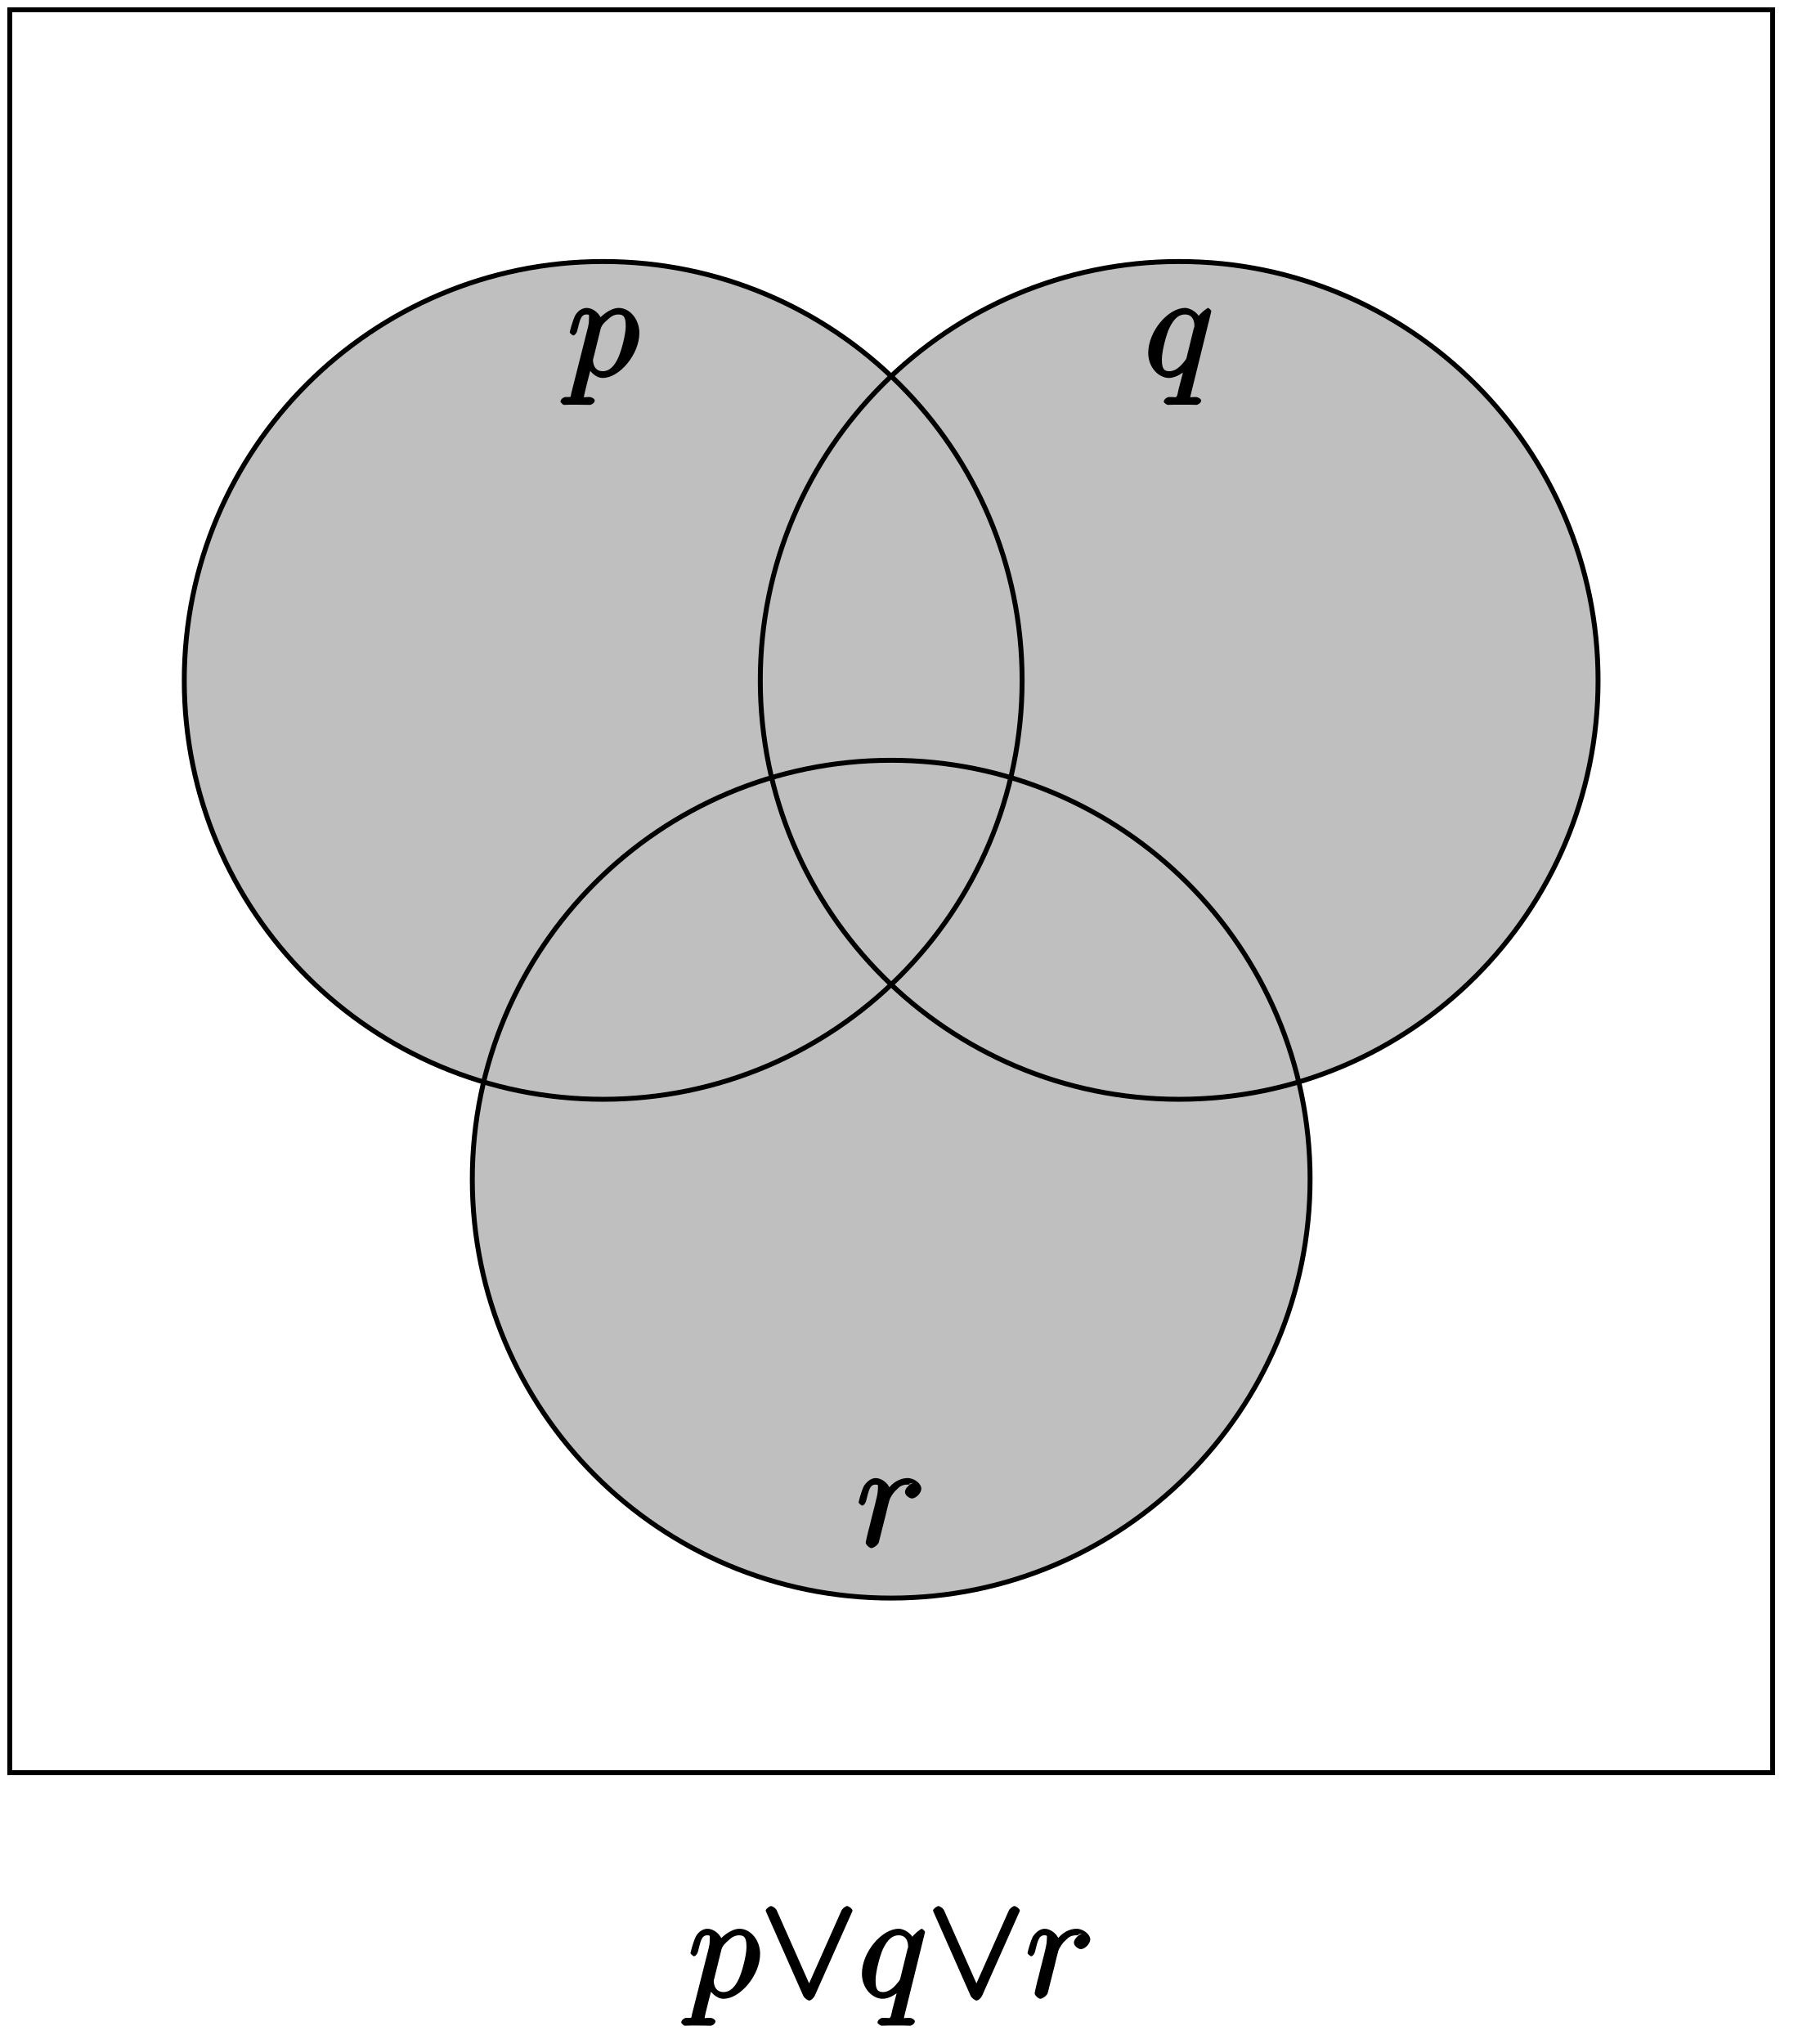
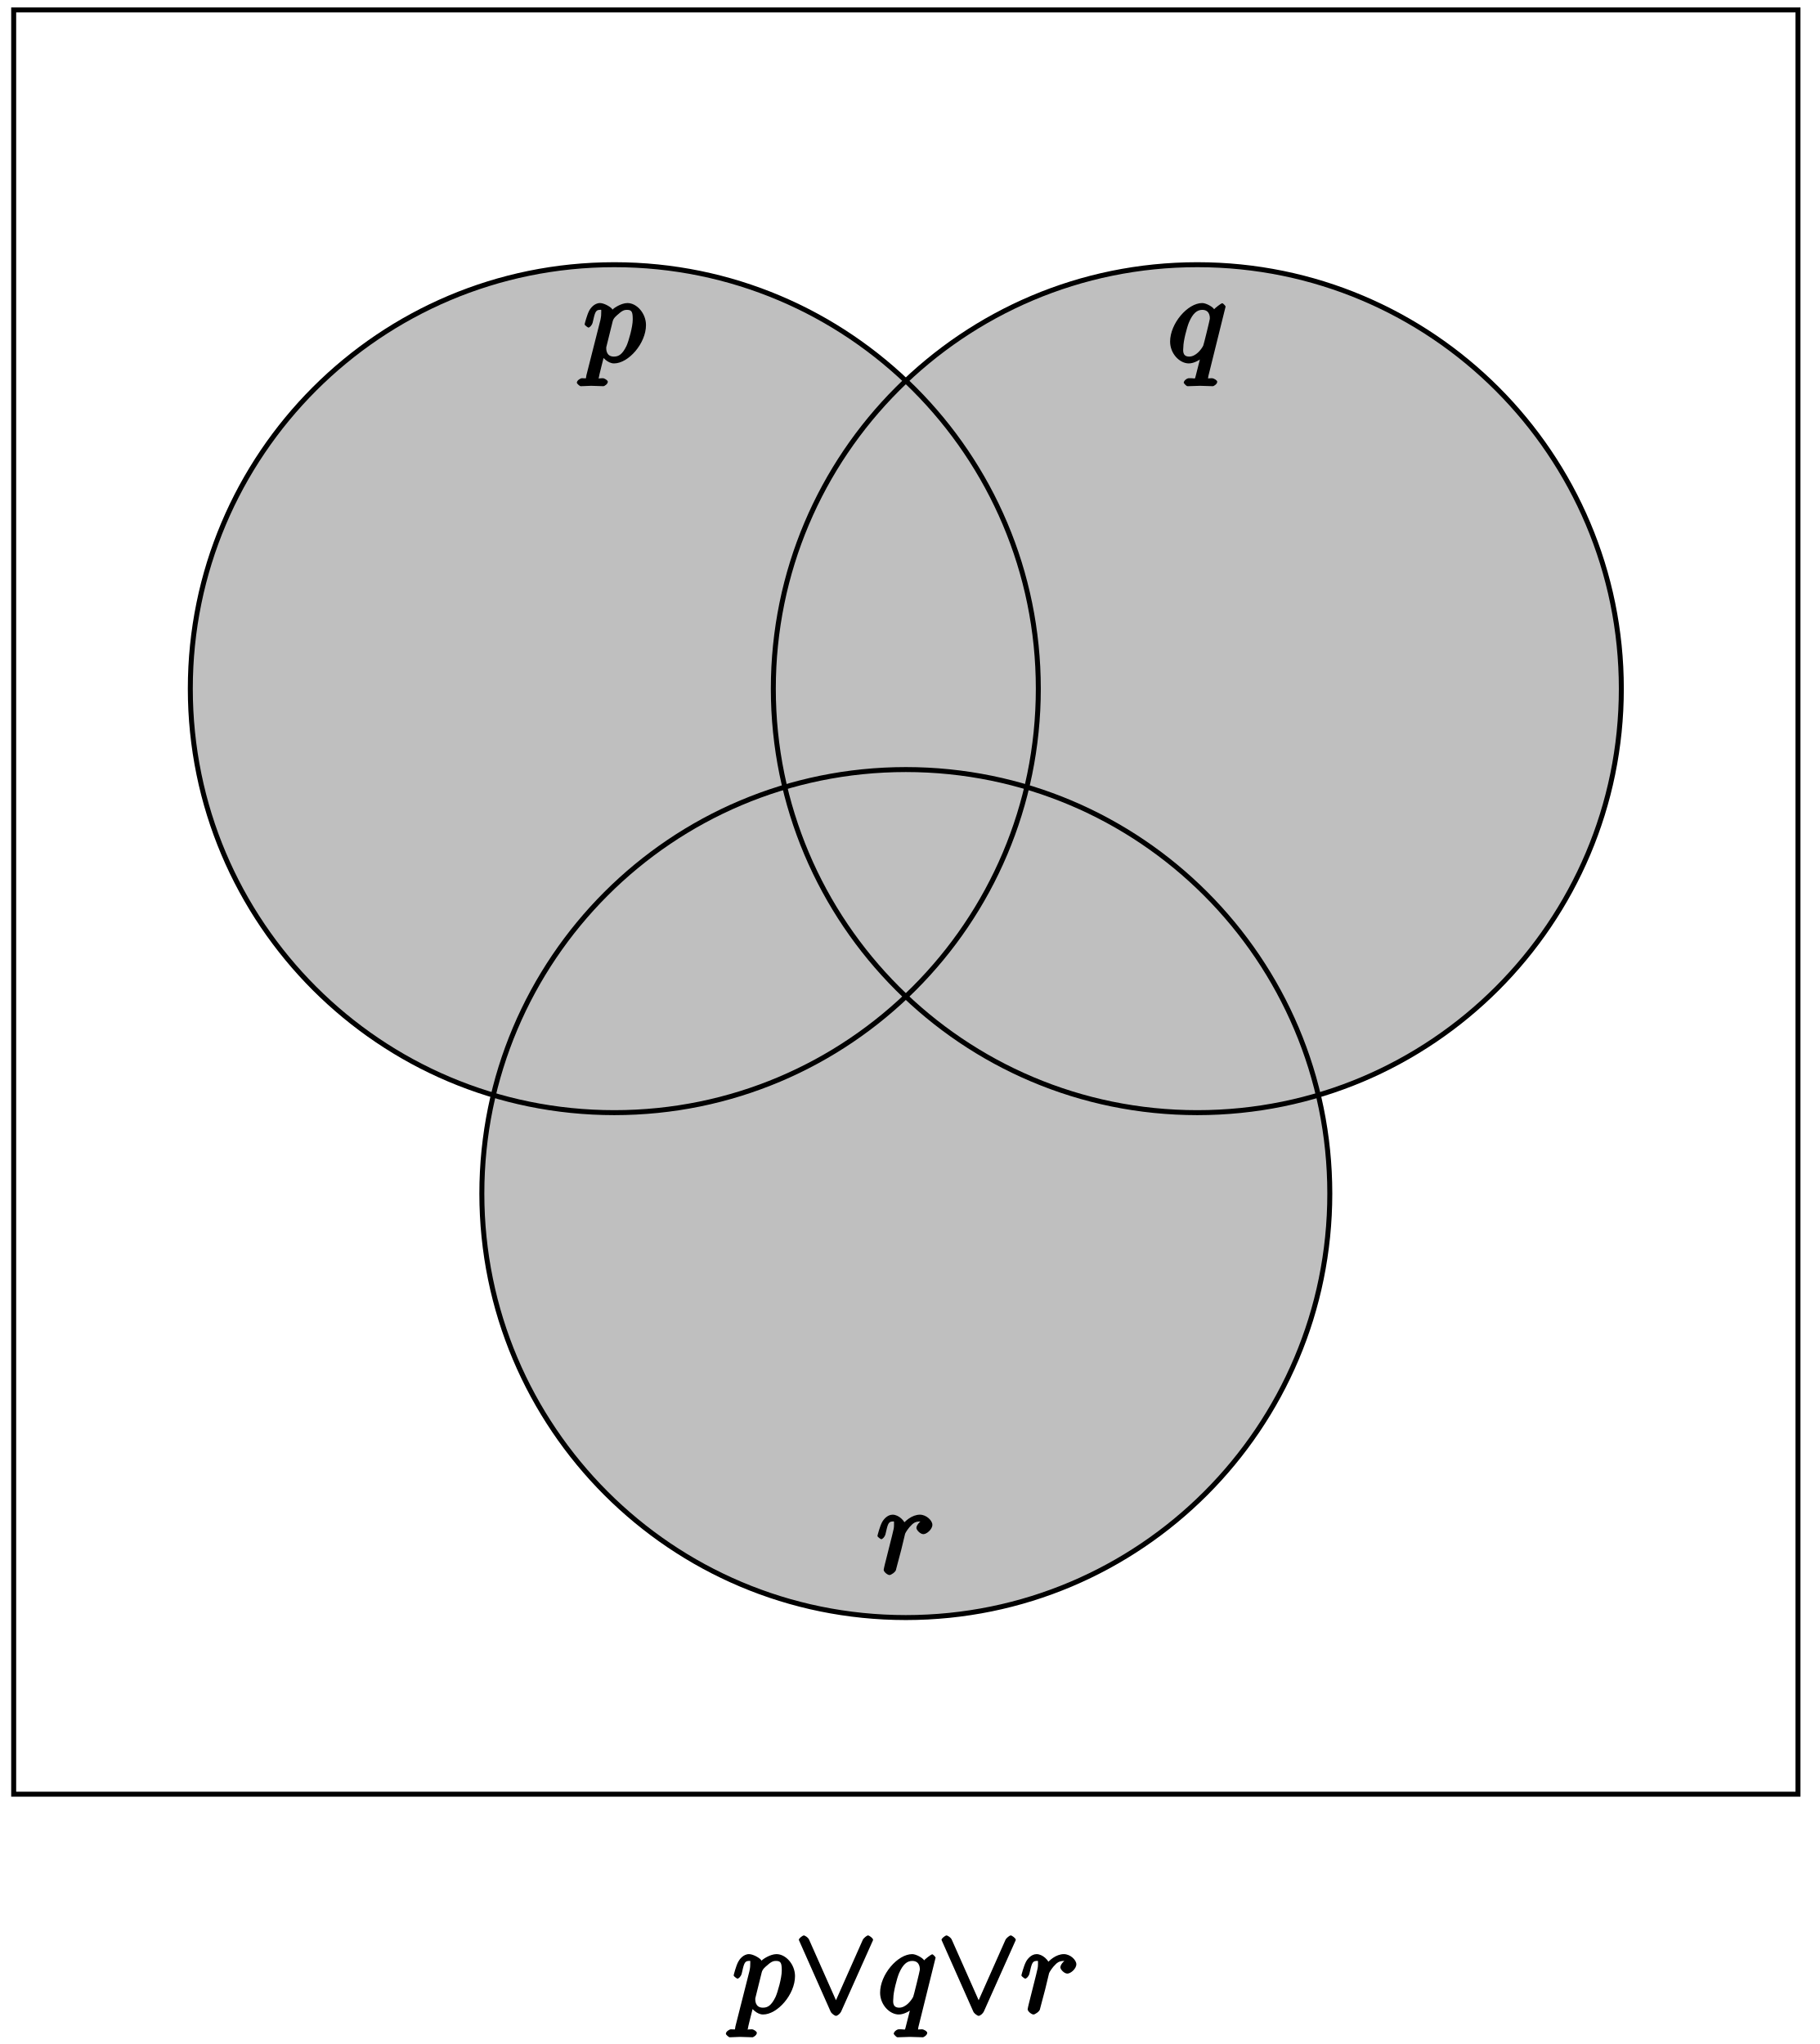
- <svg xmlns="http://www.w3.org/2000/svg" xmlns:xlink="http://www.w3.org/1999/xlink" width="146pt" height="166pt" viewBox="0 0 146 166" version="1.1">
+ <svg xmlns="http://www.w3.org/2000/svg" xmlns:xlink="http://www.w3.org/1999/xlink" width="146pt" height="164pt" viewBox="0 0 146 164" version="1.1">
  <defs>
    <g>
      <symbol overflow="visible" id="glyph0-0">
        <path style="stroke:none;" d="" />
      </symbol>
      <symbol overflow="visible" id="glyph0-1">
-         <path style="stroke:none;" d="M 0.344 1.375 C 0.266 1.734 0.375 1.672 -0.109 1.672 C -0.25 1.672 -0.531 1.828 -0.531 2.062 C -0.531 2.078 -0.359 2.312 -0.234 2.312 C -0.078 2.312 0.094 2.297 0.25 2.297 L 0.766 2.297 C 1.016 2.297 1.625 2.312 1.875 2.312 C 1.953 2.312 2.25 2.172 2.25 1.953 C 2.25 1.828 2.016 1.672 1.812 1.672 C 1.25 1.672 1.375 1.75 1.375 1.656 C 1.375 1.5 1.906 -0.547 1.984 -0.828 L 1.656 -0.828 C 1.797 -0.484 2.281 0.125 2.906 0.125 C 4.25 0.125 5.875 -1.781 5.875 -3.531 C 5.875 -4.641 5.094 -5.562 4.203 -5.562 C 3.438 -5.562 2.672 -4.781 2.531 -4.609 L 2.812 -4.5 C 2.719 -5.109 2.094 -5.562 1.609 -5.562 C 1.266 -5.562 0.875 -5.359 0.641 -4.906 C 0.438 -4.469 0.219 -3.641 0.219 -3.578 C 0.219 -3.531 0.438 -3.328 0.516 -3.328 C 0.609 -3.328 0.781 -3.484 0.844 -3.766 C 1.031 -4.469 1.094 -5.031 1.578 -5.031 C 1.859 -5.031 1.781 -4.984 1.781 -4.625 C 1.781 -4.344 1.75 -4.219 1.703 -4 Z M 2.734 -3.875 C 2.828 -4.203 3.109 -4.453 3.297 -4.609 C 3.438 -4.734 3.719 -5.031 4.172 -5.031 C 4.703 -5.031 4.766 -4.656 4.766 -4.031 C 4.766 -3.453 4.438 -2.109 4.141 -1.484 C 3.844 -0.844 3.453 -0.422 2.906 -0.422 C 2.094 -0.422 2.109 -1.297 2.109 -1.344 C 2.109 -1.375 2.141 -1.469 2.156 -1.531 Z M 2.734 -3.875 " />
+         <path style="stroke:none;" d="M 0.266 1.062 C 0.188 1.391 0.344 1.297 -0.094 1.297 C -0.203 1.297 -0.5 1.469 -0.5 1.656 C -0.5 1.734 -0.266 1.938 -0.188 1.938 C 0.078 1.938 0.375 1.906 0.641 1.906 C 0.984 1.906 1.312 1.938 1.641 1.938 C 1.688 1.938 1.984 1.781 1.984 1.578 C 1.984 1.469 1.719 1.297 1.578 1.297 C 1.078 1.297 1.25 1.391 1.25 1.312 C 1.25 1.188 1.672 -0.438 1.734 -0.688 L 1.391 -0.688 C 1.516 -0.406 1.969 0.109 2.484 0.109 C 3.641 0.109 5.047 -1.5 5.047 -2.969 C 5.047 -3.906 4.312 -4.734 3.562 -4.734 C 3.062 -4.734 2.453 -4.328 2.359 -4.203 C 2.328 -4.359 1.719 -4.734 1.359 -4.734 C 0.891 -4.734 0.578 -4.297 0.484 -4.109 C 0.312 -3.781 0.125 -3.062 0.125 -3.031 C 0.125 -2.938 0.406 -2.766 0.422 -2.766 C 0.531 -2.766 0.703 -2.938 0.766 -3.156 C 0.938 -3.875 0.969 -4.188 1.328 -4.188 C 1.5 -4.188 1.453 -4.266 1.453 -3.891 C 1.453 -3.656 1.422 -3.547 1.391 -3.375 Z M 2.375 -3.266 C 2.438 -3.531 2.656 -3.703 2.844 -3.859 C 3.188 -4.172 3.359 -4.188 3.531 -4.188 C 3.922 -4.188 3.984 -4 3.984 -3.406 C 3.984 -2.828 3.656 -1.672 3.484 -1.297 C 3.141 -0.594 2.844 -0.438 2.469 -0.438 C 1.812 -0.438 1.859 -1.094 1.859 -1.156 C 1.859 -1.172 1.859 -1.203 1.891 -1.312 Z M 2.375 -3.266 " />
      </symbol>
      <symbol overflow="visible" id="glyph0-2">
-         <path style="stroke:none;" d="M 5.422 -5.297 C 5.422 -5.359 5.219 -5.562 5.156 -5.562 C 5.062 -5.562 4.484 -5.078 4.391 -4.906 C 4.312 -5.094 3.797 -5.562 3.281 -5.562 C 1.922 -5.562 0.297 -3.672 0.297 -1.906 C 0.297 -0.719 1.156 0.125 1.969 0.125 C 2.609 0.125 3.234 -0.391 3.375 -0.547 L 3.219 -0.719 L 2.766 1.031 L 2.672 1.453 C 2.562 1.812 2.547 1.656 1.984 1.672 C 1.859 1.672 1.562 1.828 1.562 2.062 C 1.562 2.141 1.812 2.312 1.891 2.312 C 2.062 2.312 2.266 2.297 2.438 2.297 L 3.656 2.297 C 3.844 2.297 4.047 2.312 4.219 2.312 C 4.297 2.312 4.594 2.172 4.594 1.953 C 4.594 1.828 4.344 1.672 4.156 1.672 C 3.594 1.672 3.719 1.75 3.719 1.656 C 3.719 1.594 3.734 1.578 3.766 1.422 Z M 3.422 -1.562 C 3.359 -1.359 3.406 -1.453 3.234 -1.219 C 2.969 -0.891 2.562 -0.422 2.016 -0.422 C 1.516 -0.422 1.406 -0.703 1.406 -1.406 C 1.406 -2.062 1.766 -3.406 2 -3.906 C 2.406 -4.75 2.812 -5.031 3.281 -5.031 C 4.062 -5.031 4.047 -4.203 4.047 -4.094 C 4.047 -4.094 4.062 -4.047 4 -3.922 Z M 3.422 -1.562 " />
+         <path style="stroke:none;" d="M 4.672 -4.453 C 4.672 -4.5 4.469 -4.719 4.406 -4.719 C 4.297 -4.719 3.766 -4.281 3.75 -4.234 C 3.672 -4.406 3.125 -4.734 2.797 -4.734 C 1.625 -4.734 0.219 -3.094 0.219 -1.641 C 0.219 -0.672 0.984 0.109 1.719 0.109 C 2.141 0.109 2.656 -0.172 3.016 -0.531 L 2.719 -0.641 C 2.625 -0.297 2.297 1.047 2.266 1.141 C 2.188 1.422 2.281 1.281 1.719 1.297 C 1.594 1.297 1.312 1.469 1.312 1.672 C 1.312 1.672 1.5 1.938 1.625 1.938 C 1.938 1.938 2.297 1.906 2.625 1.906 C 2.953 1.906 3.312 1.938 3.656 1.938 C 3.703 1.938 4 1.781 4 1.578 C 4 1.469 3.734 1.297 3.562 1.297 C 3.094 1.297 3.266 1.391 3.266 1.312 C 3.266 1.234 3.281 1.172 3.297 1.094 Z M 1.75 -0.438 C 1.141 -0.438 1.281 -1.031 1.281 -1.203 C 1.281 -1.688 1.562 -2.766 1.734 -3.188 C 2.047 -3.922 2.391 -4.188 2.797 -4.188 C 3.453 -4.188 3.406 -3.531 3.406 -3.469 C 3.406 -3.406 2.906 -1.344 2.875 -1.312 C 2.734 -1.031 2.297 -0.438 1.75 -0.438 Z M 1.75 -0.438 " />
      </symbol>
      <symbol overflow="visible" id="glyph0-3">
-         <path style="stroke:none;" d="M 4.656 -5.188 C 4.281 -5.109 3.922 -4.703 3.922 -4.438 C 3.922 -4.141 4.312 -3.906 4.484 -3.906 C 4.812 -3.906 5.25 -4.344 5.25 -4.703 C 5.25 -5.078 4.719 -5.562 4.125 -5.562 C 3.641 -5.562 2.969 -5.312 2.469 -4.578 L 2.75 -4.469 C 2.672 -5.109 2.031 -5.562 1.547 -5.562 C 1.094 -5.562 0.734 -5.156 0.578 -4.906 C 0.328 -4.359 0.156 -3.641 0.156 -3.578 C 0.156 -3.531 0.375 -3.328 0.453 -3.328 C 0.547 -3.328 0.719 -3.484 0.781 -3.766 C 0.969 -4.484 1.047 -5.031 1.516 -5.031 C 1.812 -5.031 1.719 -4.969 1.719 -4.625 C 1.719 -4.359 1.609 -3.891 1.516 -3.531 L 1.188 -2.234 C 1.141 -2.016 1 -1.469 0.938 -1.25 C 0.859 -0.938 0.734 -0.375 0.734 -0.328 C 0.734 -0.156 1.031 0.125 1.203 0.125 C 1.344 0.125 1.719 -0.109 1.797 -0.344 C 1.828 -0.438 2.266 -2.25 2.344 -2.516 C 2.406 -2.781 2.469 -3.031 2.531 -3.297 C 2.578 -3.469 2.625 -3.656 2.672 -3.812 C 2.703 -3.922 2.969 -4.406 3.281 -4.656 C 3.422 -4.797 3.625 -5.031 4.109 -5.031 C 4.297 -5.031 4.375 -5.031 4.266 -5.109 Z M 4.656 -5.188 " />
+         <path style="stroke:none;" d="M 0.703 -0.75 C 0.672 -0.594 0.609 -0.375 0.609 -0.312 C 0.609 -0.141 0.922 0.109 1.078 0.109 C 1.203 0.109 1.547 -0.125 1.594 -0.297 C 1.578 -0.266 1.969 -1.719 2.016 -1.906 C 2.094 -2.234 2.266 -2.938 2.328 -3.203 C 2.375 -3.328 2.609 -3.688 2.844 -3.906 C 2.922 -3.984 3.094 -4.188 3.516 -4.188 C 3.781 -4.188 3.922 -4.062 3.938 -4.062 L 3.938 -4.391 C 3.641 -4.344 3.234 -3.938 3.234 -3.672 C 3.234 -3.516 3.531 -3.172 3.797 -3.172 C 4.062 -3.172 4.516 -3.562 4.516 -3.922 C 4.516 -4.266 4.031 -4.734 3.516 -4.734 C 2.875 -4.734 2.297 -4.203 2.109 -3.922 L 2.406 -3.797 C 2.328 -4.25 1.797 -4.734 1.328 -4.734 C 0.875 -4.734 0.562 -4.297 0.469 -4.109 C 0.297 -3.781 0.109 -3.062 0.109 -3.031 C 0.109 -2.938 0.391 -2.766 0.406 -2.766 C 0.516 -2.766 0.688 -2.938 0.75 -3.156 C 0.922 -3.875 0.953 -4.188 1.312 -4.188 C 1.469 -4.188 1.438 -4.266 1.438 -3.891 C 1.438 -3.672 1.406 -3.562 1.281 -3.047 Z M 0.703 -0.75 " />
      </symbol>
      <symbol overflow="visible" id="glyph1-0">
        <path style="stroke:none;" d="" />
      </symbol>
      <symbol overflow="visible" id="glyph1-1">
-         <path style="stroke:none;" d="M 7.406 -6.797 C 7.484 -6.953 7.5 -6.984 7.5 -7.047 C 7.5 -7.172 7.203 -7.406 7.062 -7.406 C 6.938 -7.406 6.672 -7.203 6.594 -7.016 L 3.781 -0.688 L 4.172 -0.688 L 1.359 -7.031 C 1.266 -7.25 0.984 -7.406 0.891 -7.406 C 0.766 -7.406 0.453 -7.172 0.453 -7.047 C 0.453 -7.016 0.516 -6.891 0.438 -7.047 L 3.5 -0.125 C 3.594 0.078 3.875 0.266 3.984 0.266 C 4.141 0.266 4.359 0.047 4.438 -0.125 Z M 7.406 -6.797 " />
+         <path style="stroke:none;" d="M 6.219 -5.688 C 6.281 -5.828 6.297 -5.844 6.297 -5.891 C 6.297 -6 6 -6.234 5.891 -6.234 C 5.797 -6.234 5.531 -6.016 5.469 -5.875 L 3.125 -0.594 L 3.516 -0.594 L 1.172 -5.875 C 1.094 -6.078 0.812 -6.234 0.75 -6.234 C 0.641 -6.234 0.344 -6 0.344 -5.891 C 0.344 -5.875 0.406 -5.766 0.312 -5.938 L 2.891 -0.125 C 2.969 0.047 3.234 0.219 3.312 0.219 C 3.453 0.219 3.672 0.016 3.734 -0.125 Z M 6.219 -5.688 " />
      </symbol>
    </g>
  </defs>
  <g id="surface1">
-     <path style=" stroke:none;fill-rule:nonzero;fill:rgb(75%,75%,75%);fill-opacity:1;" d="M 83.004 55.258 C 83.004 36.469 67.773 21.238 48.984 21.238 C 30.195 21.238 14.965 36.469 14.965 55.258 C 14.965 74.047 30.195 89.277 48.984 89.277 C 67.773 89.277 83.004 74.047 83.004 55.258 Z M 83.004 55.258 " />
-     <path style=" stroke:none;fill-rule:nonzero;fill:rgb(75%,75%,75%);fill-opacity:1;" d="M 129.777 55.258 C 129.777 36.469 114.547 21.238 95.758 21.238 C 76.973 21.238 61.742 36.469 61.742 55.258 C 61.742 74.047 76.973 89.277 95.758 89.277 C 114.547 89.277 129.777 74.047 129.777 55.258 Z M 129.777 55.258 " />
-     <path style=" stroke:none;fill-rule:nonzero;fill:rgb(75%,75%,75%);fill-opacity:1;" d="M 106.391 95.766 C 106.391 76.977 91.16 61.746 72.371 61.746 C 53.586 61.746 38.355 76.977 38.355 95.766 C 38.355 114.555 53.586 129.785 72.371 129.785 C 91.16 129.785 106.391 114.555 106.391 95.766 Z M 106.391 95.766 " />
-     <path style="fill:none;stroke-width:0.399;stroke-linecap:butt;stroke-linejoin:miter;stroke:rgb(0%,0%,0%);stroke-opacity:1;stroke-miterlimit:10;" d="M 0.001 -0.002 L 0.001 143.151 L 143.152 143.151 L 143.152 -0.002 Z M 0.001 -0.002 " transform="matrix(1.00006,0,0,-1.00008,0.792168,143.9593)" />
-     <path style="fill:none;stroke-width:0.399;stroke-linecap:butt;stroke-linejoin:miter;stroke:rgb(0%,0%,0%);stroke-opacity:1;stroke-miterlimit:10;" d="M 82.207 88.694 C 82.207 107.482 66.977 122.711 48.189 122.711 C 29.401 122.711 14.172 107.482 14.172 88.694 C 14.172 69.907 29.401 54.678 48.189 54.678 C 66.977 54.678 82.207 69.907 82.207 88.694 Z M 82.207 88.694 " transform="matrix(1.00006,0,0,-1.00008,0.792168,143.9593)" />
-     <path style="fill:none;stroke-width:0.399;stroke-linecap:butt;stroke-linejoin:miter;stroke:rgb(0%,0%,0%);stroke-opacity:1;stroke-miterlimit:10;" d="M 128.977 88.694 C 128.977 107.482 113.748 122.711 94.96 122.711 C 76.176 122.711 60.946 107.482 60.946 88.694 C 60.946 69.907 76.176 54.678 94.96 54.678 C 113.748 54.678 128.977 69.907 128.977 88.694 Z M 128.977 88.694 " transform="matrix(1.00006,0,0,-1.00008,0.792168,143.9593)" />
-     <path style="fill:none;stroke-width:0.399;stroke-linecap:butt;stroke-linejoin:miter;stroke:rgb(0%,0%,0%);stroke-opacity:1;stroke-miterlimit:10;" d="M 105.592 48.19 C 105.592 66.977 90.363 82.207 71.575 82.207 C 52.791 82.207 37.561 66.977 37.561 48.19 C 37.561 29.402 52.791 14.173 71.575 14.173 C 90.363 14.173 105.592 29.402 105.592 48.19 Z M 105.592 48.19 " transform="matrix(1.00006,0,0,-1.00008,0.792168,143.9593)" />
+     <path style=" stroke:none;fill-rule:nonzero;fill:rgb(75%,75%,75%);fill-opacity:1;" d="M 83.309 55.258 C 83.309 36.469 68.078 21.238 49.289 21.238 C 30.5 21.238 15.27 36.469 15.27 55.258 C 15.27 74.043 30.5 89.273 49.289 89.273 C 68.078 89.273 83.309 74.043 83.309 55.258 Z M 83.309 55.258 " />
+     <path style=" stroke:none;fill-rule:nonzero;fill:rgb(75%,75%,75%);fill-opacity:1;" d="M 130.086 55.258 C 130.086 36.469 114.855 21.238 96.066 21.238 C 77.277 21.238 62.047 36.469 62.047 55.258 C 62.047 74.043 77.277 89.273 96.066 89.273 C 114.855 89.273 130.086 74.043 130.086 55.258 Z M 130.086 55.258 " />
+     <path style=" stroke:none;fill-rule:nonzero;fill:rgb(75%,75%,75%);fill-opacity:1;" d="M 106.695 95.766 C 106.695 76.977 91.465 61.746 72.68 61.746 C 53.891 61.746 38.66 76.977 38.66 95.766 C 38.66 114.555 53.891 129.785 72.68 129.785 C 91.465 129.785 106.695 114.555 106.695 95.766 Z M 106.695 95.766 " />
+     <path style="fill:none;stroke-width:0.399;stroke-linecap:butt;stroke-linejoin:miter;stroke:rgb(0%,0%,0%);stroke-opacity:1;stroke-miterlimit:10;" d="M 0.001 0.001 L 0.001 143.152 L 143.15 143.152 L 143.15 0.001 Z M 0.001 0.001 " transform="matrix(1.00008,0,0,-1.00006,1.096648,143.9577)" />
+     <path style="fill:none;stroke-width:0.399;stroke-linecap:butt;stroke-linejoin:miter;stroke:rgb(0%,0%,0%);stroke-opacity:1;stroke-miterlimit:10;" d="M 82.205 88.695 C 82.205 107.483 66.976 122.712 48.189 122.712 C 29.401 122.712 14.172 107.483 14.172 88.695 C 14.172 69.911 29.401 54.681 48.189 54.681 C 66.976 54.681 82.205 69.911 82.205 88.695 Z M 82.205 88.695 " transform="matrix(1.00008,0,0,-1.00006,1.096648,143.9577)" />
+     <path style="fill:none;stroke-width:0.399;stroke-linecap:butt;stroke-linejoin:miter;stroke:rgb(0%,0%,0%);stroke-opacity:1;stroke-miterlimit:10;" d="M 128.979 88.695 C 128.979 107.483 113.75 122.712 94.962 122.712 C 76.175 122.712 60.945 107.483 60.945 88.695 C 60.945 69.911 76.175 54.681 94.962 54.681 C 113.75 54.681 128.979 69.911 128.979 88.695 Z M 128.979 88.695 " transform="matrix(1.00008,0,0,-1.00006,1.096648,143.9577)" />
+     <path style="fill:none;stroke-width:0.399;stroke-linecap:butt;stroke-linejoin:miter;stroke:rgb(0%,0%,0%);stroke-opacity:1;stroke-miterlimit:10;" d="M 105.59 48.189 C 105.59 66.977 90.361 82.207 71.577 82.207 C 52.79 82.207 37.561 66.977 37.561 48.189 C 37.561 29.401 52.79 14.172 71.577 14.172 C 90.361 14.172 105.59 29.401 105.59 48.189 Z M 105.59 48.189 " transform="matrix(1.00008,0,0,-1.00006,1.096648,143.9577)" />
    <g style="fill:rgb(0%,0%,0%);fill-opacity:1;">
-       <use xlink:href="#glyph0-1" x="46.047" y="30.57" />
+       <use xlink:href="#glyph0-1" x="46.783" y="29.049" />
    </g>
    <g style="fill:rgb(0%,0%,0%);fill-opacity:1;">
-       <use xlink:href="#glyph0-2" x="92.95" y="30.57" />
+       <use xlink:href="#glyph0-2" x="93.663" y="29.049" />
    </g>
    <g style="fill:rgb(0%,0%,0%);fill-opacity:1;">
-       <use xlink:href="#glyph0-3" x="69.571" y="125.601" />
+       <use xlink:href="#glyph0-3" x="70.292" y="126.264" />
    </g>
    <g style="fill:rgb(0%,0%,0%);fill-opacity:1;">
-       <use xlink:href="#glyph0-1" x="55.853" y="162.203" />
+       <use xlink:href="#glyph0-1" x="58.74" y="161.523" />
    </g>
    <g style="fill:rgb(0%,0%,0%);fill-opacity:1;">
-       <use xlink:href="#glyph1-1" x="61.729" y="162.203" />
+       <use xlink:href="#glyph1-1" x="63.753" y="161.523" />
    </g>
    <g style="fill:rgb(0%,0%,0%);fill-opacity:1;">
-       <use xlink:href="#glyph0-2" x="69.699" y="162.203" />
+       <use xlink:href="#glyph0-2" x="70.395" y="161.523" />
    </g>
    <g style="fill:rgb(0%,0%,0%);fill-opacity:1;">
-       <use xlink:href="#glyph1-1" x="75.319" y="162.203" />
+       <use xlink:href="#glyph1-1" x="75.201" y="161.523" />
    </g>
    <g style="fill:rgb(0%,0%,0%);fill-opacity:1;">
-       <use xlink:href="#glyph0-3" x="83.289" y="162.203" />
+       <use xlink:href="#glyph0-3" x="81.843" y="161.523" />
    </g>
  </g>
</svg>
